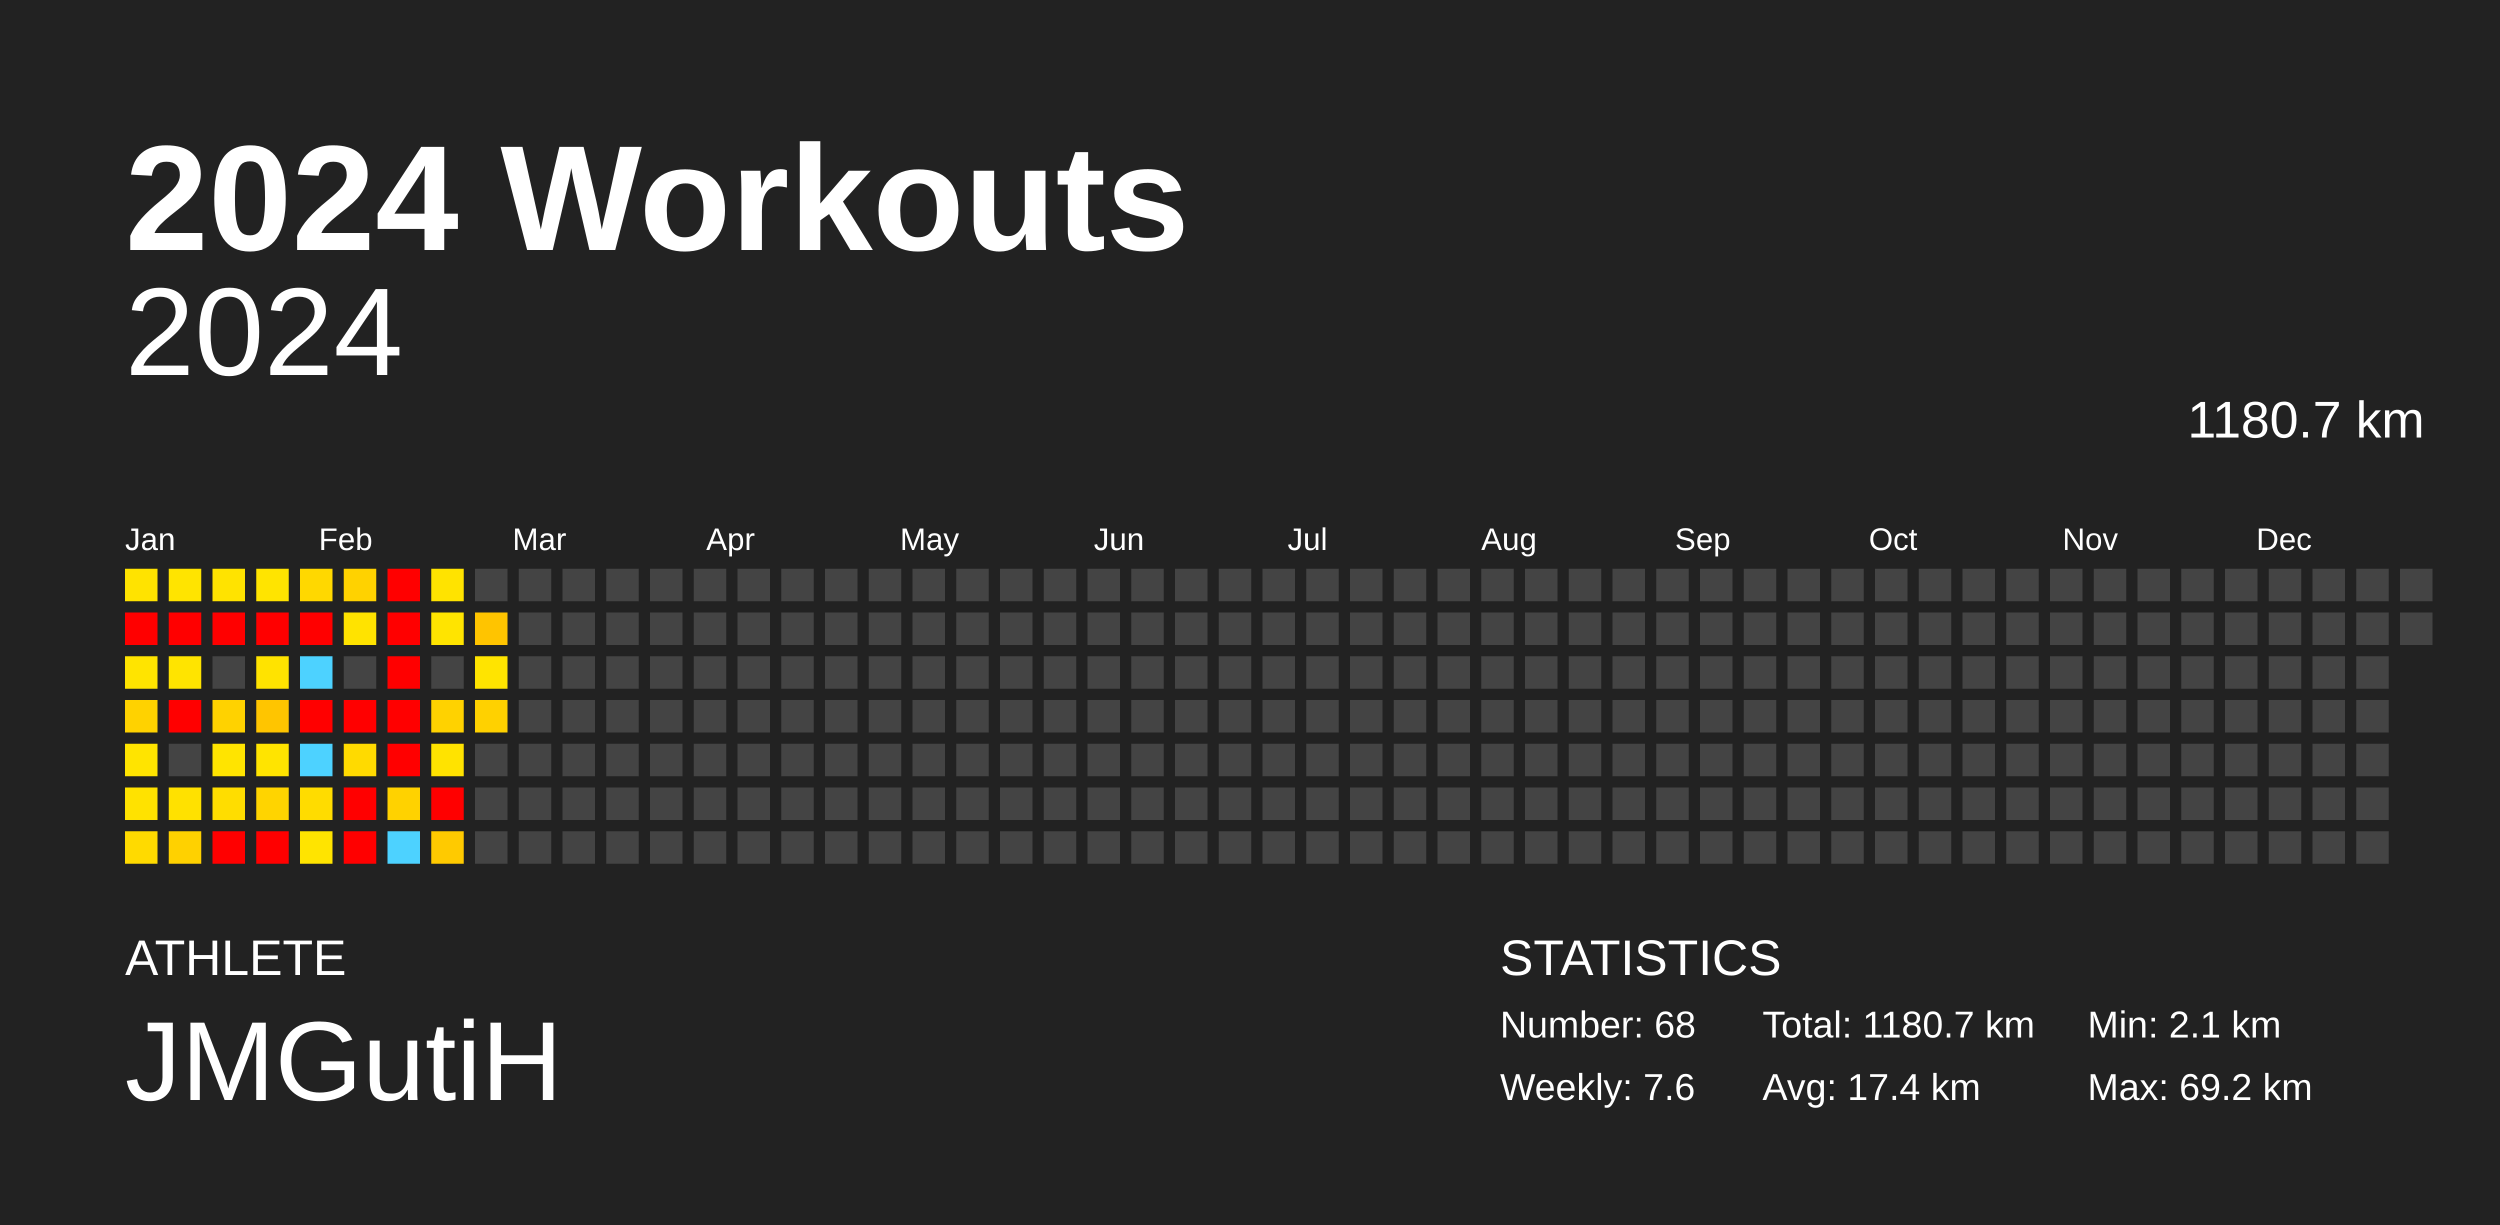
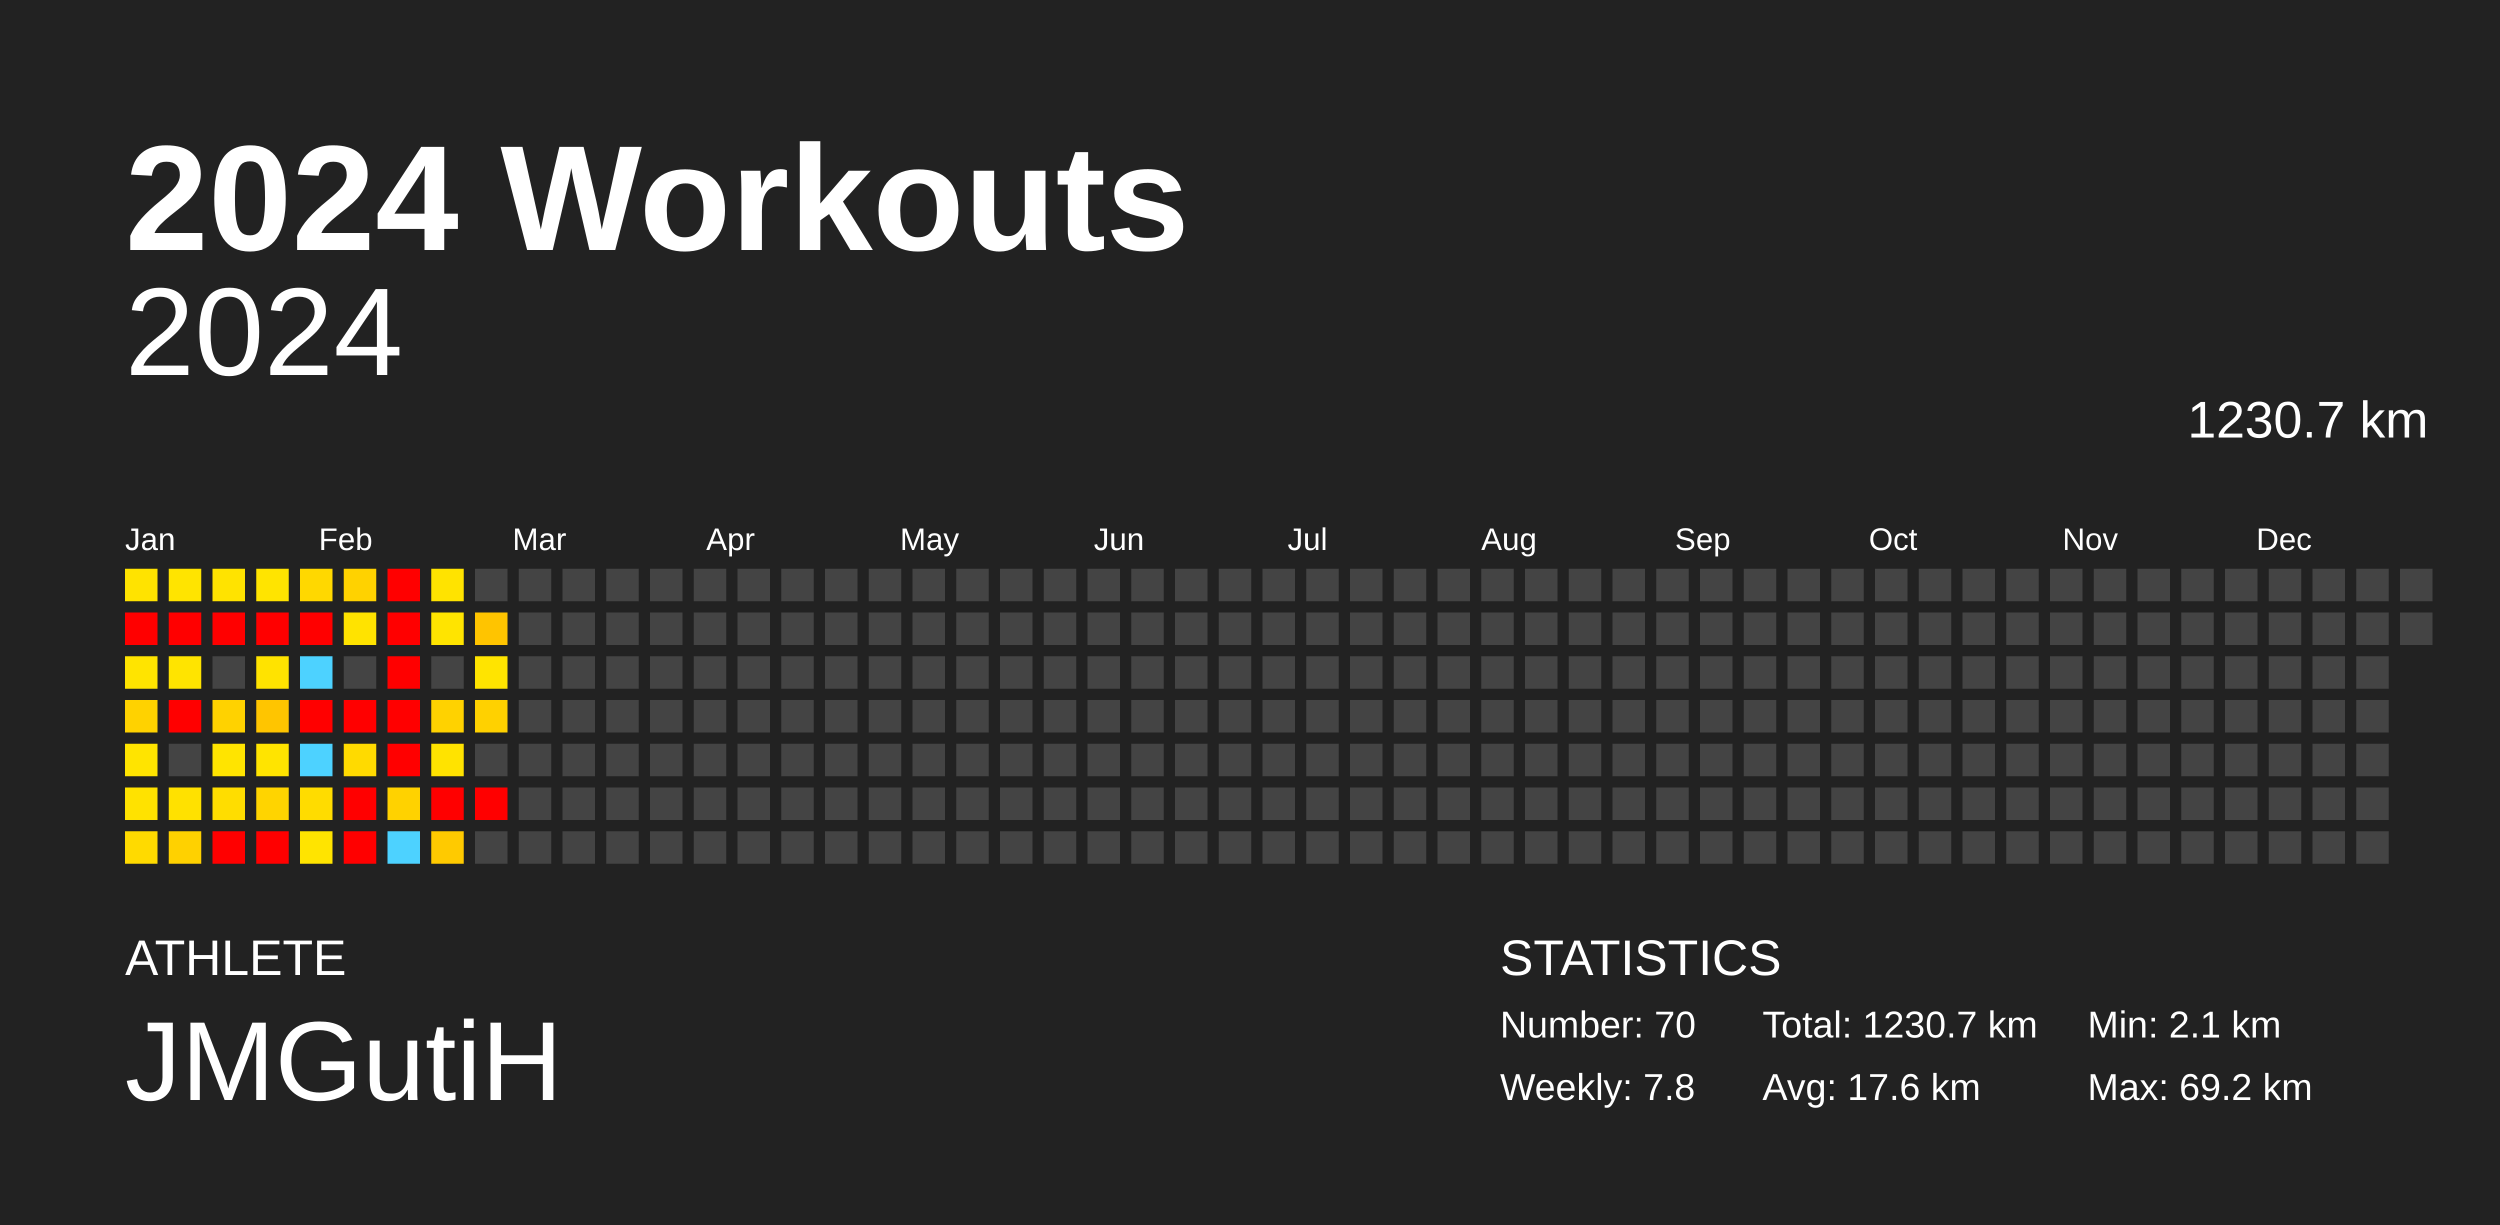
<svg xmlns="http://www.w3.org/2000/svg" baseProfile="full" height="98mm" version="1.1" viewBox="0,0,200,98" width="200mm">
  <defs />
  <rect fill="#222222" height="98" width="200" x="0" y="0" />
  <text fill="#FFFFFF" style="font-size:12px; font-family:Arial; font-weight:bold;" x="10" y="20">2024 Workouts</text>
  <text fill="#FFFFFF" style="font-size:4px; font-family:Arial" x="10" y="78">ATHLETE</text>
  <text fill="#FFFFFF" style="font-size:9px; font-family:Arial" x="10" y="88">JMGutiH</text>
  <text fill="#FFFFFF" style="font-size:4px; font-family:Arial" x="120" y="78">STATISTICS</text>
-   <text fill="#FFFFFF" style="font-size:3px; font-family:Arial" x="120" y="83">Number: 68</text>
-   <text fill="#FFFFFF" style="font-size:3px; font-family:Arial" x="120" y="88">Weekly: 7.6</text>
-   <text fill="#FFFFFF" style="font-size:3px; font-family:Arial" x="141" y="83">Total: 1180.7 km</text>
-   <text fill="#FFFFFF" style="font-size:3px; font-family:Arial" x="141" y="88">Avg: 17.4 km</text>
+   <text fill="#FFFFFF" style="font-size:3px; font-family:Arial" x="120" y="83">Number: 70</text>
+   <text fill="#FFFFFF" style="font-size:3px; font-family:Arial" x="120" y="88">Weekly: 7.8</text>
+   <text fill="#FFFFFF" style="font-size:3px; font-family:Arial" x="141" y="83">Total: 1230.7 km</text>
+   <text fill="#FFFFFF" style="font-size:3px; font-family:Arial" x="141" y="88">Avg: 17.6 km</text>
  <text fill="#FFFFFF" style="font-size:3px; font-family:Arial" x="167" y="83">Min: 2.1 km</text>
  <text fill="#FFFFFF" style="font-size:3px; font-family:Arial" x="167" y="88">Max: 69.2 km</text>
  <text alignment-baseline="hanging" fill="#FFFFFF" style="font-size:10.0px; font-family:Arial;" x="10" y="30">2024</text>
-   <text alignment-baseline="hanging" fill="#FFFFFF" style="font-size:4.125px; font-family:Arial;" x="175" y="35">1180.7 km</text>
+   <text alignment-baseline="hanging" fill="#FFFFFF" style="font-size:4.125px; font-family:Arial;" x="175" y="35">1230.7 km</text>
  <text fill="#FFFFFF" style="font-size:2.5px; font-family:Arial" x="10.0" y="44">Jan</text>
  <text fill="#FFFFFF" style="font-size:2.5px; font-family:Arial" x="25.5" y="44">Feb</text>
  <text fill="#FFFFFF" style="font-size:2.5px; font-family:Arial" x="41.0" y="44">Mar</text>
  <text fill="#FFFFFF" style="font-size:2.5px; font-family:Arial" x="56.5" y="44">Apr</text>
  <text fill="#FFFFFF" style="font-size:2.5px; font-family:Arial" x="72.0" y="44">May</text>
  <text fill="#FFFFFF" style="font-size:2.5px; font-family:Arial" x="87.5" y="44">Jun</text>
  <text fill="#FFFFFF" style="font-size:2.5px; font-family:Arial" x="103.0" y="44">Jul</text>
  <text fill="#FFFFFF" style="font-size:2.5px; font-family:Arial" x="118.5" y="44">Aug</text>
  <text fill="#FFFFFF" style="font-size:2.5px; font-family:Arial" x="134.0" y="44">Sep</text>
  <text fill="#FFFFFF" style="font-size:2.5px; font-family:Arial" x="149.5" y="44">Oct</text>
  <text fill="#FFFFFF" style="font-size:2.5px; font-family:Arial" x="165.0" y="44">Nov</text>
  <text fill="#FFFFFF" style="font-size:2.5px; font-family:Arial" x="180.5" y="44">Dec</text>
  <rect fill="#ffe300" height="2.6" width="2.6" x="10.0" y="45.5" />
  <rect fill="red" height="2.6" width="2.6" x="10.0" y="49.0" />
  <rect fill="#ffe400" height="2.6" width="2.6" x="10.0" y="52.5" />
  <rect fill="#ffd200" height="2.6" width="2.6" x="10.0" y="56.0" />
  <rect fill="#ffe400" height="2.6" width="2.6" x="10.0" y="59.5" />
  <rect fill="#ffe200" height="2.6" width="2.6" x="10.0" y="63.0" />
  <rect fill="#ffda00" height="2.6" width="2.6" x="10.0" y="66.5" />
  <rect fill="#ffe400" height="2.6" width="2.6" x="13.5" y="45.5" />
  <rect fill="red" height="2.6" width="2.6" x="13.5" y="49.0" />
  <rect fill="#ffe400" height="2.6" width="2.6" x="13.5" y="52.5" />
  <rect fill="red" height="2.6" width="2.6" x="13.5" y="56.0" />
  <rect fill="#444444" height="2.6" width="2.6" x="13.5" y="59.5" />
  <rect fill="#ffe100" height="2.6" width="2.6" x="13.5" y="63.0" />
  <rect fill="#ffd100" height="2.6" width="2.6" x="13.5" y="66.5" />
  <rect fill="#ffe300" height="2.6" width="2.6" x="17.0" y="45.5" />
  <rect fill="red" height="2.6" width="2.6" x="17.0" y="49.0" />
  <rect fill="#444444" height="2.6" width="2.6" x="17.0" y="52.5" />
  <rect fill="#ffd200" height="2.6" width="2.6" x="17.0" y="56.0" />
  <rect fill="#ffe400" height="2.6" width="2.6" x="17.0" y="59.5" />
  <rect fill="#ffdd00" height="2.6" width="2.6" x="17.0" y="63.0" />
  <rect fill="red" height="2.6" width="2.6" x="17.0" y="66.5" />
  <rect fill="#ffe400" height="2.6" width="2.6" x="20.5" y="45.5" />
  <rect fill="red" height="2.6" width="2.6" x="20.5" y="49.0" />
  <rect fill="#ffe300" height="2.6" width="2.6" x="20.5" y="52.5" />
  <rect fill="#ffc500" height="2.6" width="2.6" x="20.5" y="56.0" />
  <rect fill="#ffe400" height="2.6" width="2.6" x="20.5" y="59.5" />
  <rect fill="#ffd400" height="2.6" width="2.6" x="20.5" y="63.0" />
  <rect fill="red" height="2.6" width="2.6" x="20.5" y="66.5" />
  <rect fill="#ffd800" height="2.6" width="2.6" x="24.0" y="45.5" />
  <rect fill="red" height="2.6" width="2.6" x="24.0" y="49.0" />
  <rect fill="#4dd2ff" height="2.6" width="2.6" x="24.0" y="52.5" />
  <rect fill="red" height="2.6" width="2.6" x="24.0" y="56.0" />
  <rect fill="#4dd2ff" height="2.6" width="2.6" x="24.0" y="59.5" />
  <rect fill="#ffdc00" height="2.6" width="2.6" x="24.0" y="63.0" />
  <rect fill="#ffe400" height="2.6" width="2.6" x="24.0" y="66.5" />
  <rect fill="#ffd200" height="2.6" width="2.6" x="27.5" y="45.5" />
  <rect fill="#ffe300" height="2.6" width="2.6" x="27.5" y="49.0" />
  <rect fill="#444444" height="2.6" width="2.6" x="27.5" y="52.5" />
  <rect fill="red" height="2.6" width="2.6" x="27.5" y="56.0" />
  <rect fill="#ffda00" height="2.6" width="2.6" x="27.5" y="59.5" />
  <rect fill="red" height="2.6" width="2.6" x="27.5" y="63.0" />
  <rect fill="red" height="2.6" width="2.6" x="27.5" y="66.5" />
  <rect fill="red" height="2.6" width="2.6" x="31.0" y="45.5" />
  <rect fill="red" height="2.6" width="2.6" x="31.0" y="49.0" />
  <rect fill="red" height="2.6" width="2.6" x="31.0" y="52.5" />
  <rect fill="red" height="2.6" width="2.6" x="31.0" y="56.0" />
  <rect fill="red" height="2.6" width="2.6" x="31.0" y="59.5" />
  <rect fill="#ffd200" height="2.6" width="2.6" x="31.0" y="63.0" />
  <rect fill="#4dd2ff" height="2.6" width="2.6" x="31.0" y="66.5" />
  <rect fill="#ffe300" height="2.6" width="2.6" x="34.5" y="45.5" />
  <rect fill="#ffe400" height="2.6" width="2.6" x="34.5" y="49.0" />
  <rect fill="#444444" height="2.6" width="2.6" x="34.5" y="52.5" />
  <rect fill="#ffd200" height="2.6" width="2.6" x="34.5" y="56.0" />
  <rect fill="#ffe300" height="2.6" width="2.6" x="34.5" y="59.5" />
  <rect fill="red" height="2.6" width="2.6" x="34.5" y="63.0" />
  <rect fill="#ffca00" height="2.6" width="2.6" x="34.5" y="66.5" />
  <rect fill="#444444" height="2.6" width="2.6" x="38.0" y="45.5" />
  <rect fill="#ffc400" height="2.6" width="2.6" x="38.0" y="49.0" />
  <rect fill="#ffe400" height="2.6" width="2.6" x="38.0" y="52.5" />
  <rect fill="#ffd100" height="2.6" width="2.6" x="38.0" y="56.0" />
  <rect fill="#444444" height="2.6" width="2.6" x="38.0" y="59.5" />
-   <rect fill="#444444" height="2.6" width="2.6" x="38.0" y="63.0" />
+   <rect fill="red" height="2.6" width="2.6" x="38.0" y="63.0" />
  <rect fill="#444444" height="2.6" width="2.6" x="38.0" y="66.5" />
  <rect fill="#444444" height="2.6" width="2.6" x="41.5" y="45.5" />
  <rect fill="#444444" height="2.6" width="2.6" x="41.5" y="49.0" />
  <rect fill="#444444" height="2.6" width="2.6" x="41.5" y="52.5" />
  <rect fill="#444444" height="2.6" width="2.6" x="41.5" y="56.0" />
  <rect fill="#444444" height="2.6" width="2.6" x="41.5" y="59.5" />
  <rect fill="#444444" height="2.6" width="2.6" x="41.5" y="63.0" />
  <rect fill="#444444" height="2.6" width="2.6" x="41.5" y="66.5" />
  <rect fill="#444444" height="2.6" width="2.6" x="45.0" y="45.5" />
  <rect fill="#444444" height="2.6" width="2.6" x="45.0" y="49.0" />
  <rect fill="#444444" height="2.6" width="2.6" x="45.0" y="52.5" />
  <rect fill="#444444" height="2.6" width="2.6" x="45.0" y="56.0" />
  <rect fill="#444444" height="2.6" width="2.6" x="45.0" y="59.5" />
  <rect fill="#444444" height="2.6" width="2.6" x="45.0" y="63.0" />
  <rect fill="#444444" height="2.6" width="2.6" x="45.0" y="66.5" />
  <rect fill="#444444" height="2.6" width="2.6" x="48.5" y="45.5" />
  <rect fill="#444444" height="2.6" width="2.6" x="48.5" y="49.0" />
  <rect fill="#444444" height="2.6" width="2.6" x="48.5" y="52.5" />
  <rect fill="#444444" height="2.6" width="2.6" x="48.5" y="56.0" />
  <rect fill="#444444" height="2.6" width="2.6" x="48.5" y="59.5" />
  <rect fill="#444444" height="2.6" width="2.6" x="48.5" y="63.0" />
  <rect fill="#444444" height="2.6" width="2.6" x="48.5" y="66.5" />
  <rect fill="#444444" height="2.6" width="2.6" x="52.0" y="45.5" />
  <rect fill="#444444" height="2.6" width="2.6" x="52.0" y="49.0" />
  <rect fill="#444444" height="2.6" width="2.6" x="52.0" y="52.5" />
  <rect fill="#444444" height="2.6" width="2.6" x="52.0" y="56.0" />
  <rect fill="#444444" height="2.6" width="2.6" x="52.0" y="59.5" />
  <rect fill="#444444" height="2.6" width="2.6" x="52.0" y="63.0" />
  <rect fill="#444444" height="2.6" width="2.6" x="52.0" y="66.5" />
  <rect fill="#444444" height="2.6" width="2.6" x="55.5" y="45.5" />
  <rect fill="#444444" height="2.6" width="2.6" x="55.5" y="49.0" />
  <rect fill="#444444" height="2.6" width="2.6" x="55.5" y="52.5" />
  <rect fill="#444444" height="2.6" width="2.6" x="55.5" y="56.0" />
  <rect fill="#444444" height="2.6" width="2.6" x="55.5" y="59.5" />
  <rect fill="#444444" height="2.6" width="2.6" x="55.5" y="63.0" />
  <rect fill="#444444" height="2.6" width="2.6" x="55.5" y="66.5" />
  <rect fill="#444444" height="2.6" width="2.6" x="59.0" y="45.5" />
  <rect fill="#444444" height="2.6" width="2.6" x="59.0" y="49.0" />
  <rect fill="#444444" height="2.6" width="2.6" x="59.0" y="52.5" />
  <rect fill="#444444" height="2.6" width="2.6" x="59.0" y="56.0" />
  <rect fill="#444444" height="2.6" width="2.6" x="59.0" y="59.5" />
  <rect fill="#444444" height="2.6" width="2.6" x="59.0" y="63.0" />
  <rect fill="#444444" height="2.6" width="2.6" x="59.0" y="66.5" />
  <rect fill="#444444" height="2.6" width="2.6" x="62.5" y="45.5" />
  <rect fill="#444444" height="2.6" width="2.6" x="62.5" y="49.0" />
  <rect fill="#444444" height="2.6" width="2.6" x="62.5" y="52.5" />
  <rect fill="#444444" height="2.6" width="2.6" x="62.5" y="56.0" />
  <rect fill="#444444" height="2.6" width="2.6" x="62.5" y="59.5" />
  <rect fill="#444444" height="2.6" width="2.6" x="62.5" y="63.0" />
  <rect fill="#444444" height="2.6" width="2.6" x="62.5" y="66.5" />
  <rect fill="#444444" height="2.6" width="2.6" x="66.0" y="45.5" />
  <rect fill="#444444" height="2.6" width="2.6" x="66.0" y="49.0" />
  <rect fill="#444444" height="2.6" width="2.6" x="66.0" y="52.5" />
  <rect fill="#444444" height="2.6" width="2.6" x="66.0" y="56.0" />
  <rect fill="#444444" height="2.6" width="2.6" x="66.0" y="59.5" />
  <rect fill="#444444" height="2.6" width="2.6" x="66.0" y="63.0" />
  <rect fill="#444444" height="2.6" width="2.6" x="66.0" y="66.5" />
  <rect fill="#444444" height="2.6" width="2.6" x="69.5" y="45.5" />
  <rect fill="#444444" height="2.6" width="2.6" x="69.5" y="49.0" />
  <rect fill="#444444" height="2.6" width="2.6" x="69.5" y="52.5" />
  <rect fill="#444444" height="2.6" width="2.6" x="69.5" y="56.0" />
  <rect fill="#444444" height="2.6" width="2.6" x="69.5" y="59.5" />
  <rect fill="#444444" height="2.6" width="2.6" x="69.5" y="63.0" />
  <rect fill="#444444" height="2.6" width="2.6" x="69.5" y="66.5" />
  <rect fill="#444444" height="2.6" width="2.6" x="73.0" y="45.5" />
  <rect fill="#444444" height="2.6" width="2.6" x="73.0" y="49.0" />
  <rect fill="#444444" height="2.6" width="2.6" x="73.0" y="52.5" />
  <rect fill="#444444" height="2.6" width="2.6" x="73.0" y="56.0" />
  <rect fill="#444444" height="2.6" width="2.6" x="73.0" y="59.5" />
  <rect fill="#444444" height="2.6" width="2.6" x="73.0" y="63.0" />
  <rect fill="#444444" height="2.6" width="2.6" x="73.0" y="66.5" />
  <rect fill="#444444" height="2.6" width="2.6" x="76.5" y="45.5" />
  <rect fill="#444444" height="2.6" width="2.6" x="76.5" y="49.0" />
  <rect fill="#444444" height="2.6" width="2.6" x="76.5" y="52.5" />
  <rect fill="#444444" height="2.6" width="2.6" x="76.5" y="56.0" />
  <rect fill="#444444" height="2.6" width="2.6" x="76.5" y="59.5" />
  <rect fill="#444444" height="2.6" width="2.6" x="76.5" y="63.0" />
  <rect fill="#444444" height="2.6" width="2.6" x="76.5" y="66.5" />
  <rect fill="#444444" height="2.6" width="2.6" x="80.0" y="45.5" />
  <rect fill="#444444" height="2.6" width="2.6" x="80.0" y="49.0" />
  <rect fill="#444444" height="2.6" width="2.6" x="80.0" y="52.5" />
  <rect fill="#444444" height="2.6" width="2.6" x="80.0" y="56.0" />
  <rect fill="#444444" height="2.6" width="2.6" x="80.0" y="59.5" />
  <rect fill="#444444" height="2.6" width="2.6" x="80.0" y="63.0" />
  <rect fill="#444444" height="2.6" width="2.6" x="80.0" y="66.5" />
  <rect fill="#444444" height="2.6" width="2.6" x="83.5" y="45.5" />
  <rect fill="#444444" height="2.6" width="2.6" x="83.5" y="49.0" />
  <rect fill="#444444" height="2.6" width="2.6" x="83.5" y="52.5" />
  <rect fill="#444444" height="2.6" width="2.6" x="83.5" y="56.0" />
  <rect fill="#444444" height="2.6" width="2.6" x="83.5" y="59.5" />
  <rect fill="#444444" height="2.6" width="2.6" x="83.5" y="63.0" />
  <rect fill="#444444" height="2.6" width="2.6" x="83.5" y="66.5" />
  <rect fill="#444444" height="2.6" width="2.6" x="87.0" y="45.5" />
  <rect fill="#444444" height="2.6" width="2.6" x="87.0" y="49.0" />
  <rect fill="#444444" height="2.6" width="2.6" x="87.0" y="52.5" />
  <rect fill="#444444" height="2.6" width="2.6" x="87.0" y="56.0" />
  <rect fill="#444444" height="2.6" width="2.6" x="87.0" y="59.5" />
  <rect fill="#444444" height="2.6" width="2.6" x="87.0" y="63.0" />
  <rect fill="#444444" height="2.6" width="2.6" x="87.0" y="66.5" />
  <rect fill="#444444" height="2.6" width="2.6" x="90.5" y="45.5" />
  <rect fill="#444444" height="2.6" width="2.6" x="90.5" y="49.0" />
  <rect fill="#444444" height="2.6" width="2.6" x="90.5" y="52.5" />
  <rect fill="#444444" height="2.6" width="2.6" x="90.5" y="56.0" />
  <rect fill="#444444" height="2.6" width="2.6" x="90.5" y="59.5" />
  <rect fill="#444444" height="2.6" width="2.6" x="90.5" y="63.0" />
  <rect fill="#444444" height="2.6" width="2.6" x="90.5" y="66.5" />
  <rect fill="#444444" height="2.6" width="2.6" x="94.0" y="45.5" />
  <rect fill="#444444" height="2.6" width="2.6" x="94.0" y="49.0" />
  <rect fill="#444444" height="2.6" width="2.6" x="94.0" y="52.5" />
  <rect fill="#444444" height="2.6" width="2.6" x="94.0" y="56.0" />
  <rect fill="#444444" height="2.6" width="2.6" x="94.0" y="59.5" />
  <rect fill="#444444" height="2.6" width="2.6" x="94.0" y="63.0" />
  <rect fill="#444444" height="2.6" width="2.6" x="94.0" y="66.5" />
  <rect fill="#444444" height="2.6" width="2.6" x="97.5" y="45.5" />
  <rect fill="#444444" height="2.6" width="2.6" x="97.5" y="49.0" />
  <rect fill="#444444" height="2.6" width="2.6" x="97.5" y="52.5" />
  <rect fill="#444444" height="2.6" width="2.6" x="97.5" y="56.0" />
  <rect fill="#444444" height="2.6" width="2.6" x="97.5" y="59.5" />
  <rect fill="#444444" height="2.6" width="2.6" x="97.5" y="63.0" />
  <rect fill="#444444" height="2.6" width="2.6" x="97.5" y="66.5" />
  <rect fill="#444444" height="2.6" width="2.6" x="101.0" y="45.5" />
  <rect fill="#444444" height="2.6" width="2.6" x="101.0" y="49.0" />
  <rect fill="#444444" height="2.6" width="2.6" x="101.0" y="52.5" />
  <rect fill="#444444" height="2.6" width="2.6" x="101.0" y="56.0" />
  <rect fill="#444444" height="2.6" width="2.6" x="101.0" y="59.5" />
  <rect fill="#444444" height="2.6" width="2.6" x="101.0" y="63.0" />
  <rect fill="#444444" height="2.6" width="2.6" x="101.0" y="66.5" />
  <rect fill="#444444" height="2.6" width="2.6" x="104.5" y="45.5" />
  <rect fill="#444444" height="2.6" width="2.6" x="104.5" y="49.0" />
  <rect fill="#444444" height="2.6" width="2.6" x="104.5" y="52.5" />
  <rect fill="#444444" height="2.6" width="2.6" x="104.5" y="56.0" />
  <rect fill="#444444" height="2.6" width="2.6" x="104.5" y="59.5" />
  <rect fill="#444444" height="2.6" width="2.6" x="104.5" y="63.0" />
  <rect fill="#444444" height="2.6" width="2.6" x="104.5" y="66.5" />
  <rect fill="#444444" height="2.6" width="2.6" x="108.0" y="45.5" />
  <rect fill="#444444" height="2.6" width="2.6" x="108.0" y="49.0" />
  <rect fill="#444444" height="2.6" width="2.6" x="108.0" y="52.5" />
  <rect fill="#444444" height="2.6" width="2.6" x="108.0" y="56.0" />
  <rect fill="#444444" height="2.6" width="2.6" x="108.0" y="59.5" />
  <rect fill="#444444" height="2.6" width="2.6" x="108.0" y="63.0" />
  <rect fill="#444444" height="2.6" width="2.6" x="108.0" y="66.5" />
  <rect fill="#444444" height="2.6" width="2.6" x="111.5" y="45.5" />
  <rect fill="#444444" height="2.6" width="2.6" x="111.5" y="49.0" />
  <rect fill="#444444" height="2.6" width="2.6" x="111.5" y="52.5" />
  <rect fill="#444444" height="2.6" width="2.6" x="111.5" y="56.0" />
  <rect fill="#444444" height="2.6" width="2.6" x="111.5" y="59.5" />
  <rect fill="#444444" height="2.6" width="2.6" x="111.5" y="63.0" />
  <rect fill="#444444" height="2.6" width="2.6" x="111.5" y="66.5" />
  <rect fill="#444444" height="2.6" width="2.6" x="115.0" y="45.5" />
  <rect fill="#444444" height="2.6" width="2.6" x="115.0" y="49.0" />
  <rect fill="#444444" height="2.6" width="2.6" x="115.0" y="52.5" />
  <rect fill="#444444" height="2.6" width="2.6" x="115.0" y="56.0" />
  <rect fill="#444444" height="2.6" width="2.6" x="115.0" y="59.5" />
  <rect fill="#444444" height="2.6" width="2.6" x="115.0" y="63.0" />
  <rect fill="#444444" height="2.6" width="2.6" x="115.0" y="66.5" />
  <rect fill="#444444" height="2.6" width="2.6" x="118.5" y="45.5" />
  <rect fill="#444444" height="2.6" width="2.6" x="118.5" y="49.0" />
  <rect fill="#444444" height="2.6" width="2.6" x="118.5" y="52.5" />
  <rect fill="#444444" height="2.6" width="2.6" x="118.5" y="56.0" />
  <rect fill="#444444" height="2.6" width="2.6" x="118.5" y="59.5" />
  <rect fill="#444444" height="2.6" width="2.6" x="118.5" y="63.0" />
  <rect fill="#444444" height="2.6" width="2.6" x="118.5" y="66.5" />
  <rect fill="#444444" height="2.6" width="2.6" x="122.0" y="45.5" />
  <rect fill="#444444" height="2.6" width="2.6" x="122.0" y="49.0" />
  <rect fill="#444444" height="2.6" width="2.6" x="122.0" y="52.5" />
  <rect fill="#444444" height="2.6" width="2.6" x="122.0" y="56.0" />
  <rect fill="#444444" height="2.6" width="2.6" x="122.0" y="59.5" />
  <rect fill="#444444" height="2.6" width="2.6" x="122.0" y="63.0" />
  <rect fill="#444444" height="2.6" width="2.6" x="122.0" y="66.5" />
  <rect fill="#444444" height="2.6" width="2.6" x="125.5" y="45.5" />
  <rect fill="#444444" height="2.6" width="2.6" x="125.5" y="49.0" />
  <rect fill="#444444" height="2.6" width="2.6" x="125.5" y="52.5" />
  <rect fill="#444444" height="2.6" width="2.6" x="125.5" y="56.0" />
  <rect fill="#444444" height="2.6" width="2.6" x="125.5" y="59.5" />
  <rect fill="#444444" height="2.6" width="2.6" x="125.5" y="63.0" />
  <rect fill="#444444" height="2.6" width="2.6" x="125.5" y="66.5" />
  <rect fill="#444444" height="2.6" width="2.6" x="129.0" y="45.5" />
  <rect fill="#444444" height="2.6" width="2.6" x="129.0" y="49.0" />
  <rect fill="#444444" height="2.6" width="2.6" x="129.0" y="52.5" />
  <rect fill="#444444" height="2.6" width="2.6" x="129.0" y="56.0" />
  <rect fill="#444444" height="2.6" width="2.6" x="129.0" y="59.5" />
  <rect fill="#444444" height="2.6" width="2.6" x="129.0" y="63.0" />
  <rect fill="#444444" height="2.6" width="2.6" x="129.0" y="66.5" />
  <rect fill="#444444" height="2.6" width="2.6" x="132.5" y="45.5" />
  <rect fill="#444444" height="2.6" width="2.6" x="132.5" y="49.0" />
  <rect fill="#444444" height="2.6" width="2.6" x="132.5" y="52.5" />
  <rect fill="#444444" height="2.6" width="2.6" x="132.5" y="56.0" />
  <rect fill="#444444" height="2.6" width="2.6" x="132.5" y="59.5" />
  <rect fill="#444444" height="2.6" width="2.6" x="132.5" y="63.0" />
  <rect fill="#444444" height="2.6" width="2.6" x="132.5" y="66.5" />
  <rect fill="#444444" height="2.6" width="2.6" x="136.0" y="45.5" />
  <rect fill="#444444" height="2.6" width="2.6" x="136.0" y="49.0" />
  <rect fill="#444444" height="2.6" width="2.6" x="136.0" y="52.5" />
  <rect fill="#444444" height="2.6" width="2.6" x="136.0" y="56.0" />
  <rect fill="#444444" height="2.6" width="2.6" x="136.0" y="59.5" />
  <rect fill="#444444" height="2.6" width="2.6" x="136.0" y="63.0" />
  <rect fill="#444444" height="2.6" width="2.6" x="136.0" y="66.5" />
  <rect fill="#444444" height="2.6" width="2.6" x="139.5" y="45.5" />
  <rect fill="#444444" height="2.6" width="2.6" x="139.5" y="49.0" />
  <rect fill="#444444" height="2.6" width="2.6" x="139.5" y="52.5" />
  <rect fill="#444444" height="2.6" width="2.6" x="139.5" y="56.0" />
  <rect fill="#444444" height="2.6" width="2.6" x="139.5" y="59.5" />
  <rect fill="#444444" height="2.6" width="2.6" x="139.5" y="63.0" />
  <rect fill="#444444" height="2.6" width="2.6" x="139.5" y="66.5" />
  <rect fill="#444444" height="2.6" width="2.6" x="143.0" y="45.5" />
  <rect fill="#444444" height="2.6" width="2.6" x="143.0" y="49.0" />
  <rect fill="#444444" height="2.6" width="2.6" x="143.0" y="52.5" />
  <rect fill="#444444" height="2.6" width="2.6" x="143.0" y="56.0" />
  <rect fill="#444444" height="2.6" width="2.6" x="143.0" y="59.5" />
  <rect fill="#444444" height="2.6" width="2.6" x="143.0" y="63.0" />
  <rect fill="#444444" height="2.6" width="2.6" x="143.0" y="66.5" />
  <rect fill="#444444" height="2.6" width="2.6" x="146.5" y="45.5" />
  <rect fill="#444444" height="2.6" width="2.6" x="146.5" y="49.0" />
  <rect fill="#444444" height="2.6" width="2.6" x="146.5" y="52.5" />
  <rect fill="#444444" height="2.6" width="2.6" x="146.5" y="56.0" />
  <rect fill="#444444" height="2.6" width="2.6" x="146.5" y="59.5" />
  <rect fill="#444444" height="2.6" width="2.6" x="146.5" y="63.0" />
  <rect fill="#444444" height="2.6" width="2.6" x="146.5" y="66.5" />
  <rect fill="#444444" height="2.6" width="2.6" x="150.0" y="45.5" />
  <rect fill="#444444" height="2.6" width="2.6" x="150.0" y="49.0" />
  <rect fill="#444444" height="2.6" width="2.6" x="150.0" y="52.5" />
  <rect fill="#444444" height="2.6" width="2.6" x="150.0" y="56.0" />
  <rect fill="#444444" height="2.6" width="2.6" x="150.0" y="59.5" />
  <rect fill="#444444" height="2.6" width="2.6" x="150.0" y="63.0" />
  <rect fill="#444444" height="2.6" width="2.6" x="150.0" y="66.5" />
  <rect fill="#444444" height="2.6" width="2.6" x="153.5" y="45.5" />
  <rect fill="#444444" height="2.6" width="2.6" x="153.5" y="49.0" />
  <rect fill="#444444" height="2.6" width="2.6" x="153.5" y="52.5" />
  <rect fill="#444444" height="2.6" width="2.6" x="153.5" y="56.0" />
  <rect fill="#444444" height="2.6" width="2.6" x="153.5" y="59.5" />
  <rect fill="#444444" height="2.6" width="2.6" x="153.5" y="63.0" />
  <rect fill="#444444" height="2.6" width="2.6" x="153.5" y="66.5" />
  <rect fill="#444444" height="2.6" width="2.6" x="157.0" y="45.5" />
  <rect fill="#444444" height="2.6" width="2.6" x="157.0" y="49.0" />
  <rect fill="#444444" height="2.6" width="2.6" x="157.0" y="52.5" />
  <rect fill="#444444" height="2.6" width="2.6" x="157.0" y="56.0" />
  <rect fill="#444444" height="2.6" width="2.6" x="157.0" y="59.5" />
  <rect fill="#444444" height="2.6" width="2.6" x="157.0" y="63.0" />
  <rect fill="#444444" height="2.6" width="2.6" x="157.0" y="66.5" />
  <rect fill="#444444" height="2.6" width="2.6" x="160.5" y="45.5" />
  <rect fill="#444444" height="2.6" width="2.6" x="160.5" y="49.0" />
  <rect fill="#444444" height="2.6" width="2.6" x="160.5" y="52.5" />
  <rect fill="#444444" height="2.6" width="2.6" x="160.5" y="56.0" />
  <rect fill="#444444" height="2.6" width="2.6" x="160.5" y="59.5" />
  <rect fill="#444444" height="2.6" width="2.6" x="160.5" y="63.0" />
  <rect fill="#444444" height="2.6" width="2.6" x="160.5" y="66.5" />
  <rect fill="#444444" height="2.6" width="2.6" x="164.0" y="45.5" />
  <rect fill="#444444" height="2.6" width="2.6" x="164.0" y="49.0" />
  <rect fill="#444444" height="2.6" width="2.6" x="164.0" y="52.5" />
  <rect fill="#444444" height="2.6" width="2.6" x="164.0" y="56.0" />
  <rect fill="#444444" height="2.6" width="2.6" x="164.0" y="59.5" />
  <rect fill="#444444" height="2.6" width="2.6" x="164.0" y="63.0" />
  <rect fill="#444444" height="2.6" width="2.6" x="164.0" y="66.5" />
  <rect fill="#444444" height="2.6" width="2.6" x="167.5" y="45.5" />
  <rect fill="#444444" height="2.6" width="2.6" x="167.5" y="49.0" />
  <rect fill="#444444" height="2.6" width="2.6" x="167.5" y="52.5" />
  <rect fill="#444444" height="2.6" width="2.6" x="167.5" y="56.0" />
  <rect fill="#444444" height="2.6" width="2.6" x="167.5" y="59.5" />
  <rect fill="#444444" height="2.6" width="2.6" x="167.5" y="63.0" />
  <rect fill="#444444" height="2.6" width="2.6" x="167.5" y="66.5" />
  <rect fill="#444444" height="2.6" width="2.6" x="171.0" y="45.5" />
  <rect fill="#444444" height="2.6" width="2.6" x="171.0" y="49.0" />
  <rect fill="#444444" height="2.6" width="2.6" x="171.0" y="52.5" />
  <rect fill="#444444" height="2.6" width="2.6" x="171.0" y="56.0" />
  <rect fill="#444444" height="2.6" width="2.6" x="171.0" y="59.5" />
  <rect fill="#444444" height="2.6" width="2.6" x="171.0" y="63.0" />
  <rect fill="#444444" height="2.6" width="2.6" x="171.0" y="66.5" />
  <rect fill="#444444" height="2.6" width="2.6" x="174.5" y="45.5" />
  <rect fill="#444444" height="2.6" width="2.6" x="174.5" y="49.0" />
  <rect fill="#444444" height="2.6" width="2.6" x="174.5" y="52.5" />
  <rect fill="#444444" height="2.6" width="2.6" x="174.5" y="56.0" />
  <rect fill="#444444" height="2.6" width="2.6" x="174.5" y="59.5" />
  <rect fill="#444444" height="2.6" width="2.6" x="174.5" y="63.0" />
  <rect fill="#444444" height="2.6" width="2.6" x="174.5" y="66.5" />
  <rect fill="#444444" height="2.6" width="2.6" x="178.0" y="45.5" />
  <rect fill="#444444" height="2.6" width="2.6" x="178.0" y="49.0" />
  <rect fill="#444444" height="2.6" width="2.6" x="178.0" y="52.5" />
  <rect fill="#444444" height="2.6" width="2.6" x="178.0" y="56.0" />
  <rect fill="#444444" height="2.6" width="2.6" x="178.0" y="59.5" />
  <rect fill="#444444" height="2.6" width="2.6" x="178.0" y="63.0" />
  <rect fill="#444444" height="2.6" width="2.6" x="178.0" y="66.5" />
  <rect fill="#444444" height="2.6" width="2.6" x="181.5" y="45.5" />
  <rect fill="#444444" height="2.6" width="2.6" x="181.5" y="49.0" />
  <rect fill="#444444" height="2.6" width="2.6" x="181.5" y="52.5" />
  <rect fill="#444444" height="2.6" width="2.6" x="181.5" y="56.0" />
  <rect fill="#444444" height="2.6" width="2.6" x="181.5" y="59.5" />
  <rect fill="#444444" height="2.6" width="2.6" x="181.5" y="63.0" />
  <rect fill="#444444" height="2.6" width="2.6" x="181.5" y="66.5" />
  <rect fill="#444444" height="2.6" width="2.6" x="185.0" y="45.5" />
  <rect fill="#444444" height="2.6" width="2.6" x="185.0" y="49.0" />
  <rect fill="#444444" height="2.6" width="2.6" x="185.0" y="52.5" />
  <rect fill="#444444" height="2.6" width="2.6" x="185.0" y="56.0" />
  <rect fill="#444444" height="2.6" width="2.6" x="185.0" y="59.5" />
  <rect fill="#444444" height="2.6" width="2.6" x="185.0" y="63.0" />
  <rect fill="#444444" height="2.6" width="2.6" x="185.0" y="66.5" />
  <rect fill="#444444" height="2.6" width="2.6" x="188.5" y="45.5" />
  <rect fill="#444444" height="2.6" width="2.6" x="188.5" y="49.0" />
  <rect fill="#444444" height="2.6" width="2.6" x="188.5" y="52.5" />
  <rect fill="#444444" height="2.6" width="2.6" x="188.5" y="56.0" />
  <rect fill="#444444" height="2.6" width="2.6" x="188.5" y="59.5" />
  <rect fill="#444444" height="2.6" width="2.6" x="188.5" y="63.0" />
  <rect fill="#444444" height="2.6" width="2.6" x="188.5" y="66.5" />
  <rect fill="#444444" height="2.6" width="2.6" x="192.0" y="45.5" />
  <rect fill="#444444" height="2.6" width="2.6" x="192.0" y="49.0" />
</svg>
